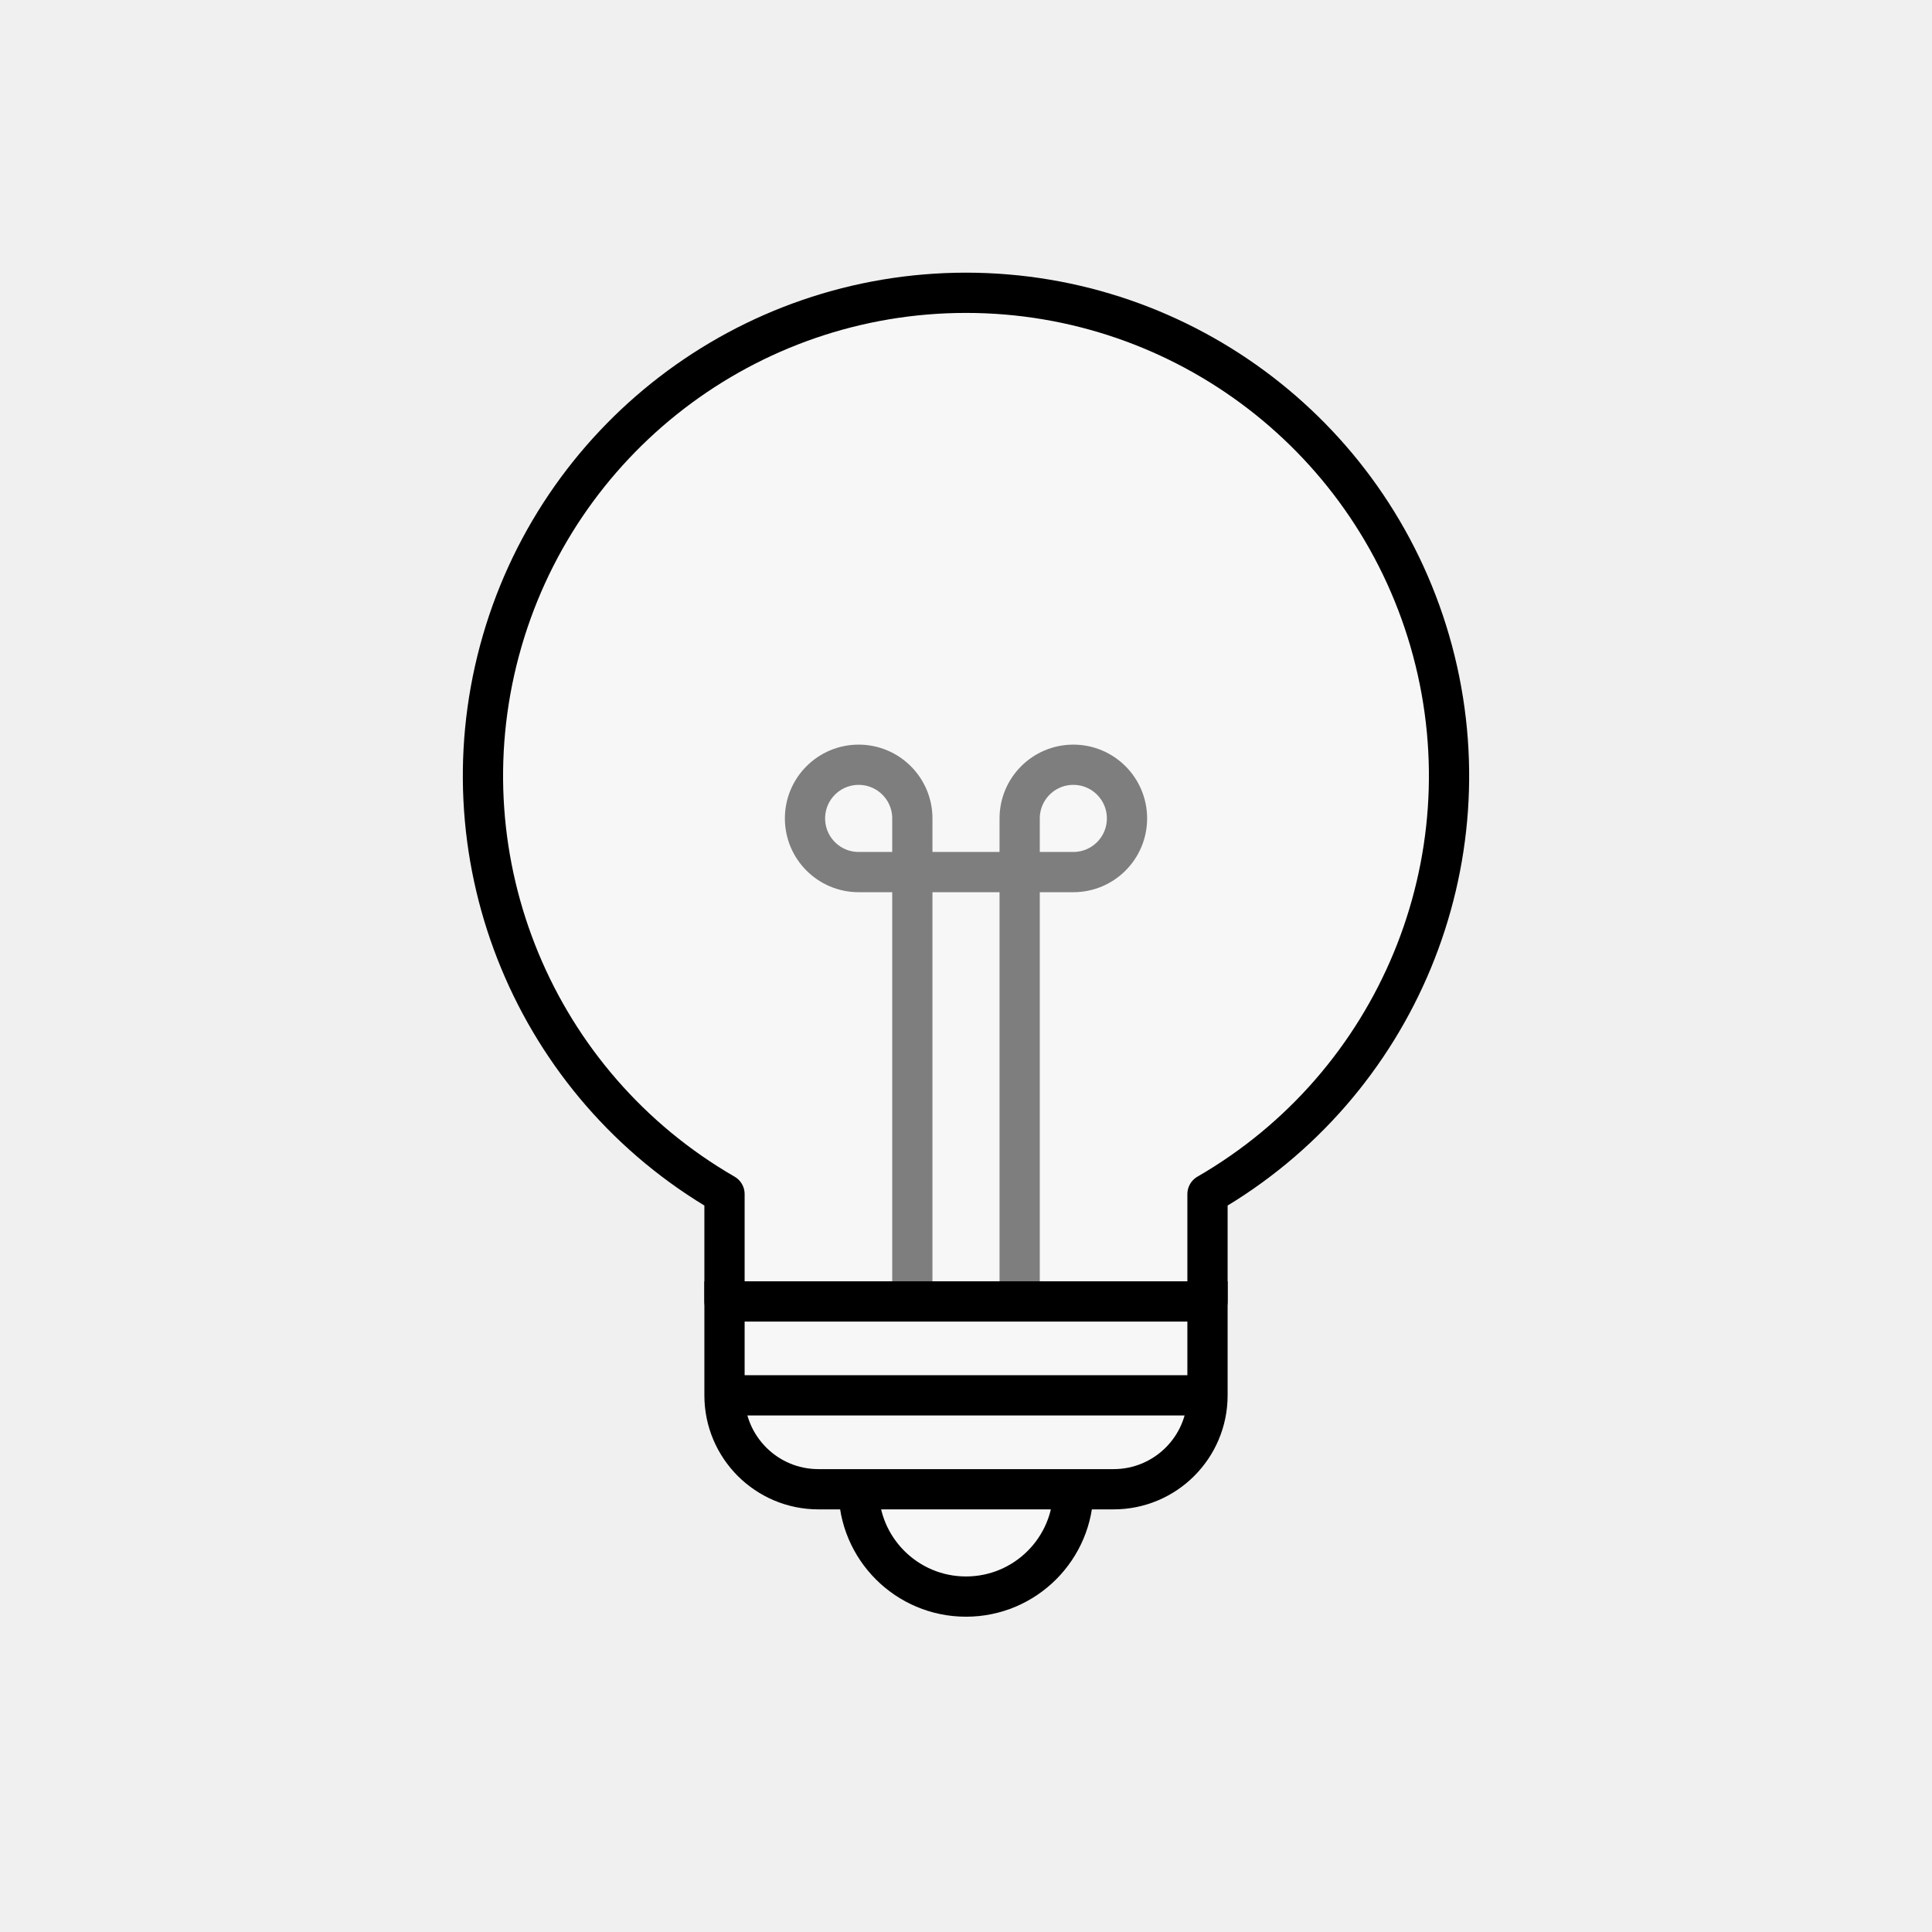
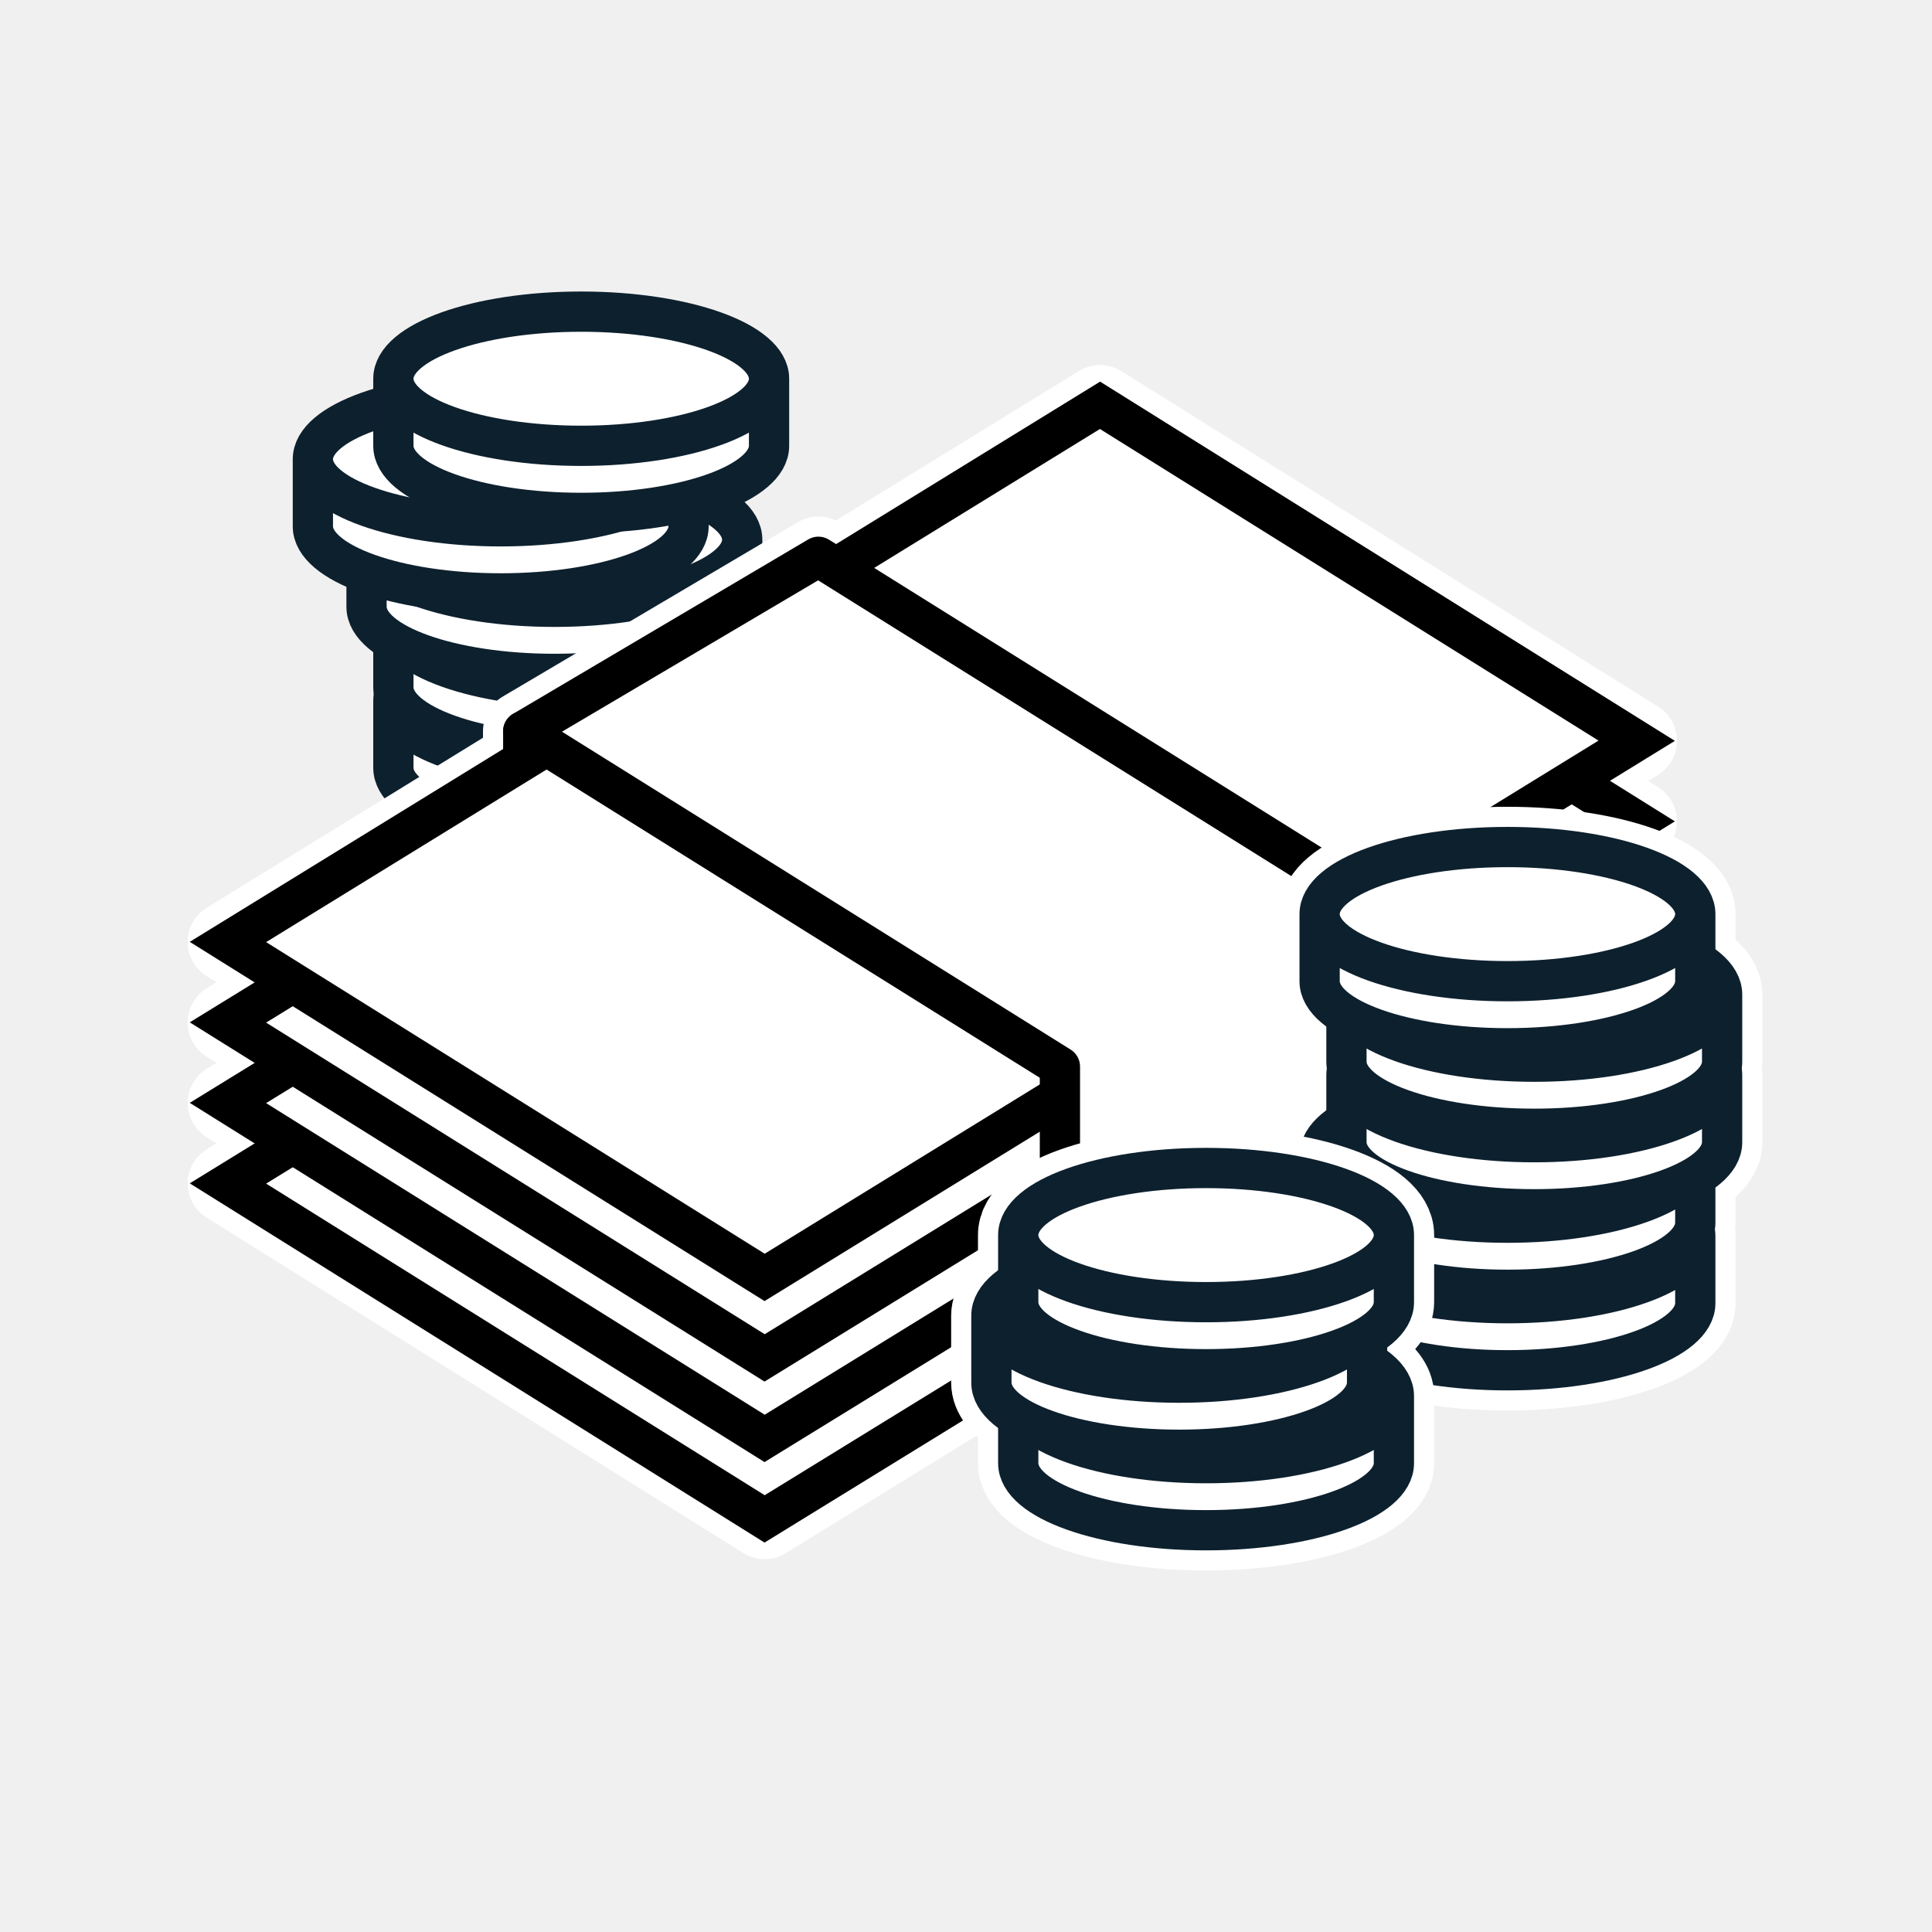
- <svg xmlns="http://www.w3.org/2000/svg" viewBox="0 0 144 144">
-   <path style="fill:none;stroke:#000000;stroke-width:3;stroke-linecap:butt;stroke-linejoin:miter;stroke-dasharray:none;stroke-opacity:1" d="M 68,97 V 61 a 4,4 0 1 0 -4,4 h 16 a 4,4 0 1 0 -4,-4 v 36" id="filament" />
-   <path style="fill:#ffffff;fill-opacity:0.496;stroke:#000000;stroke-width:3;stroke-linecap:butt;stroke-linejoin:miter;stroke-dasharray:none;stroke-opacity:1" d="m 54,97 h 36 v 7 a 7,7 0 0 1 -7,7 H 61 a 7,7 0 0 1 -7,-7 z m 10,14 a 8,8 0 0 0 16,0 z" id="screw" />
-   <path style="fill:none;stroke:#000000;stroke-width:3;stroke-linecap:butt;stroke-linejoin:miter;stroke-dasharray:none;stroke-opacity:1" d="M 54,104 H 90" id="screw-mid" />
-   <path style="fill:#ffffff;fill-opacity:0.496;stroke:#000000;stroke-width:3px;stroke-linecap:butt;stroke-linejoin:round;stroke-opacity:1" d="m 54,97 v -8 a 36,36 0 1 1 36,0 v 8 z" id="path1787" />
+ <svg xmlns="http://www.w3.org/2000/svg" xmlns:xlink="http://www.w3.org/1999/xlink" viewBox="0 0 144 144" version="1.1" id="svg14698">
+   <defs id="coin-and-bill-templates">
+     <path style="fill:#ffffff;stroke:#000000;stroke-width:3px;stroke-linecap:butt;stroke-linejoin:miter;stroke-opacity:1" d="M 4,42 44,67 109,27 69,2 Z" id="bill-template" />
+     <path id="coin-template" style="fill:#ffffff;fill-opacity:1;stroke:#0d202e;stroke-width:3;stroke-linecap:round;stroke-linejoin:round" d="M 30,7 A 14,5 0 0 1 16,12 14,5 0 0 1 2,7 14,5 0 0 1 16,2 14,5 0 0 1 30,7 Z m 0,0 v 5 A 14,5 0 0 1 16,17 14,5 0 0 1 2,12 V 7" />
+   </defs>
+   <g id="coin-stack-3" style="display:inline">
+     <use x="0" y="0" xlink:href="#coin-template" id="use16509" transform="translate(27.31996,45.22776)" />
+     <use x="0" y="0" xlink:href="#coin-template" id="use16511" transform="translate(27.31996,39.22776)" />
+     <use x="0" y="0" xlink:href="#coin-template" id="use16513" transform="translate(25.31996,33.22776)" />
+     <use x="0" y="0" xlink:href="#coin-template" id="use16515" transform="translate(21.31996,27.22776)" />
+     <use x="0" y="0" xlink:href="#coin-template" id="use16517" transform="translate(27.31996,21.22776)" />
+   </g>
+   <g id="bill-stack">
+     <path id="bill-stack-buffer" style="fill:#ffffff;stroke:#ffffff;stroke-width:6;stroke-linecap:round;stroke-linejoin:round;stroke-opacity:1;stroke-dasharray:none" d="M 81.99 30.209 L 62.311 42.318 L 61 41.5 L 39 54.5 L 40.744 55.59 L 40.209 55.92 L 39 54.5 L 39 56.664 L 16.99 70.209 L 21.828 73.232 L 16.99 76.209 L 21.828 79.232 L 16.99 82.209 L 21.828 85.232 L 16.99 88.209 L 56.99 113.209 L 77.52 100.574 L 79 101.5 L 77.975 100.295 L 79 99.664 L 79 101.5 L 101 88.5 L 101 86.127 L 121.99 73.209 L 117.152 70.186 L 121.99 67.209 L 117.152 64.186 L 121.99 61.209 L 117.152 58.186 L 121.99 55.209 L 81.99 30.209 z " />
+     <path style="fill:#ffffff;stroke:#000000;stroke-width:3px;stroke-linecap:round;stroke-linejoin:miter;stroke-opacity:1" d="m 39,54.5 v 22 l 40,25" id="bill-stack-wrapper-back" />
+     <use x="0" y="0" xlink:href="#bill-template" id="use16402" transform="translate(12.9894,46.20957)" />
+     <use x="0" y="0" xlink:href="#bill-template" id="use16404" transform="translate(12.9894,40.20957)" />
+     <use x="0" y="0" xlink:href="#bill-template" id="use16406" transform="translate(12.9894,34.20957)" />
+     <use x="0" y="0" xlink:href="#bill-template" id="use16408" transform="translate(12.9894,28.20957)" />
+     <path style="fill:#ffffff;stroke:#000000;stroke-width:3px;stroke-linecap:butt;stroke-linejoin:round;stroke-opacity:1" d="m 39,54.5 40,25 v 22 l 22,-13 v -22 l -40,-25 z" id="bill-stack-wrapper-front" />
+   </g>
+   <g id="coin-stack-2" style="display:inline">
+     <path id="coin-stack-2-buffer" style="display:inline;fill:#ffffff;fill-opacity:1;stroke:#ffffff;stroke-width:6;stroke-linecap:round;stroke-linejoin:round;stroke-dasharray:none;stroke-opacity:1" d="m 112.357,63.133 a 14,5 0 0 0 -14,5 v 5 a 14,5 0 0 0 2,2.566 v 3.434 a 14,5 0 0 0 0.092,0.5 14,5 0 0 0 -0.092,0.5 v 3.434 a 14,5 0 0 0 -2,2.566 v 5 a 14,5 0 0 0 0.092,0.5 14,5 0 0 0 -0.092,0.5 v 5 a 14,5 0 0 0 14,5 14,5 0 0 0 14,-5 v -5 a 14,5 0 0 0 -0.086,-0.541 14,5 0 0 0 0.086,-0.459 v -3.434 a 14,5 0 0 0 2,-2.566 v -5 a 14,5 0 0 0 -0.086,-0.541 14,5 0 0 0 0.086,-0.459 v -5 a 14,5 0 0 0 -2,-2.574 v -3.426 a 14,5 0 0 0 -14,-5 z" />
+     <use x="0" y="0" xlink:href="#coin-template" id="use16362-3-6" transform="translate(96.35661,85.13252)" />
+     <use x="0" y="0" xlink:href="#coin-template" id="use16462" transform="translate(96.35661,79.13252)" />
+     <use x="0" y="0" xlink:href="#coin-template" id="use16464" transform="translate(98.35661,73.13252)" />
+     <use x="0" y="0" xlink:href="#coin-template" id="use16466" transform="translate(98.35661,67.13252)" />
+     <use x="0" y="0" xlink:href="#coin-template" id="use16477" transform="translate(96.35661,61.13252)" />
+   </g>
+   <g id="coin-stack-1" style="display:inline">
+     <path id="coin-stack-1-buffer" style="display:inline;fill:#ffffff;fill-opacity:1;stroke:#ffffff;stroke-width:6;stroke-linecap:round;stroke-linejoin:round;stroke-dasharray:none;stroke-opacity:1" d="m 89.893,87.055 a 14,5 0 0 0 -14,5 v 3.434 a 14,5 0 0 0 -2,2.566 v 5 a 14,5 0 0 0 2,2.566 v 3.434 a 14,5 0 0 0 14,5 14,5 0 0 0 14,-5 v -5 a 14,5 0 0 0 -2,-2.576 v -1.857 a 14,5 0 0 0 2,-2.566 v -5 a 14,5 0 0 0 -14,-5 z" />
+     <use x="0" y="0" xlink:href="#coin-template" id="use16362-3" transform="translate(73.89337,97.05547)" />
+     <use x="0" y="0" xlink:href="#coin-template" id="use16423" transform="translate(71.89337,91.05547)" />
+     <use x="0" y="0" xlink:href="#coin-template" id="use16425" transform="translate(73.89337,85.05547)" />
+   </g>
</svg>
